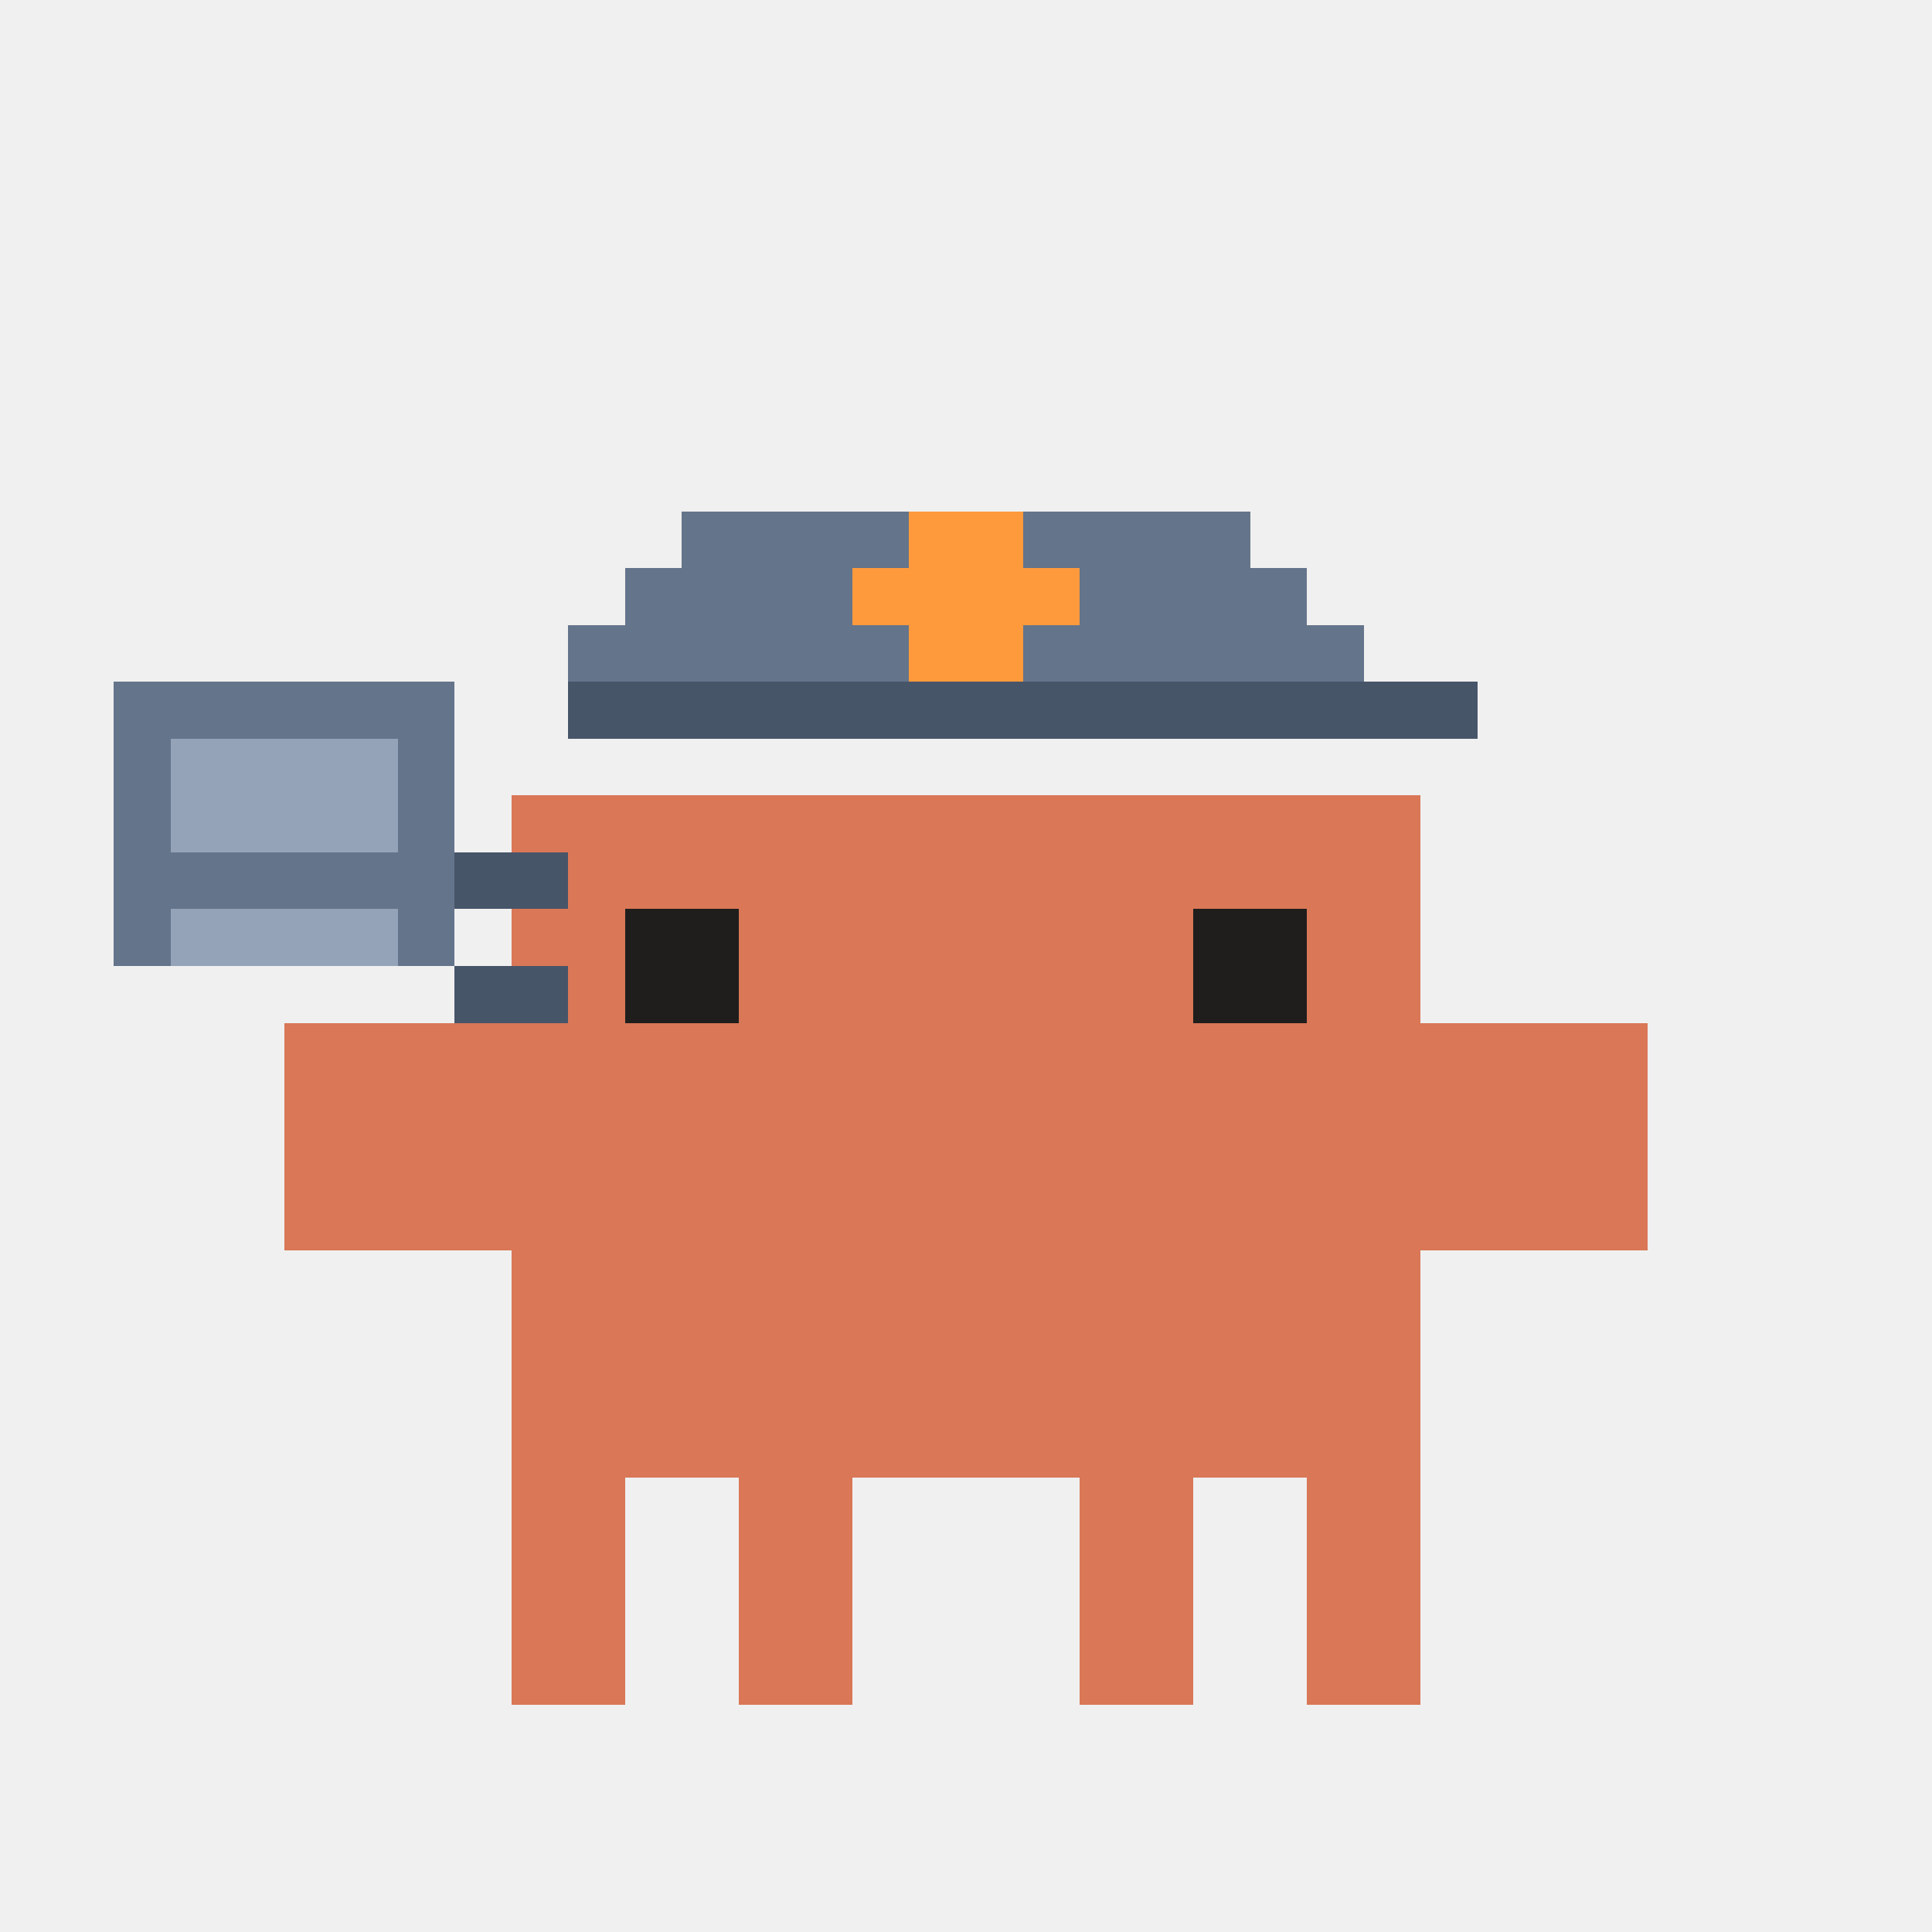
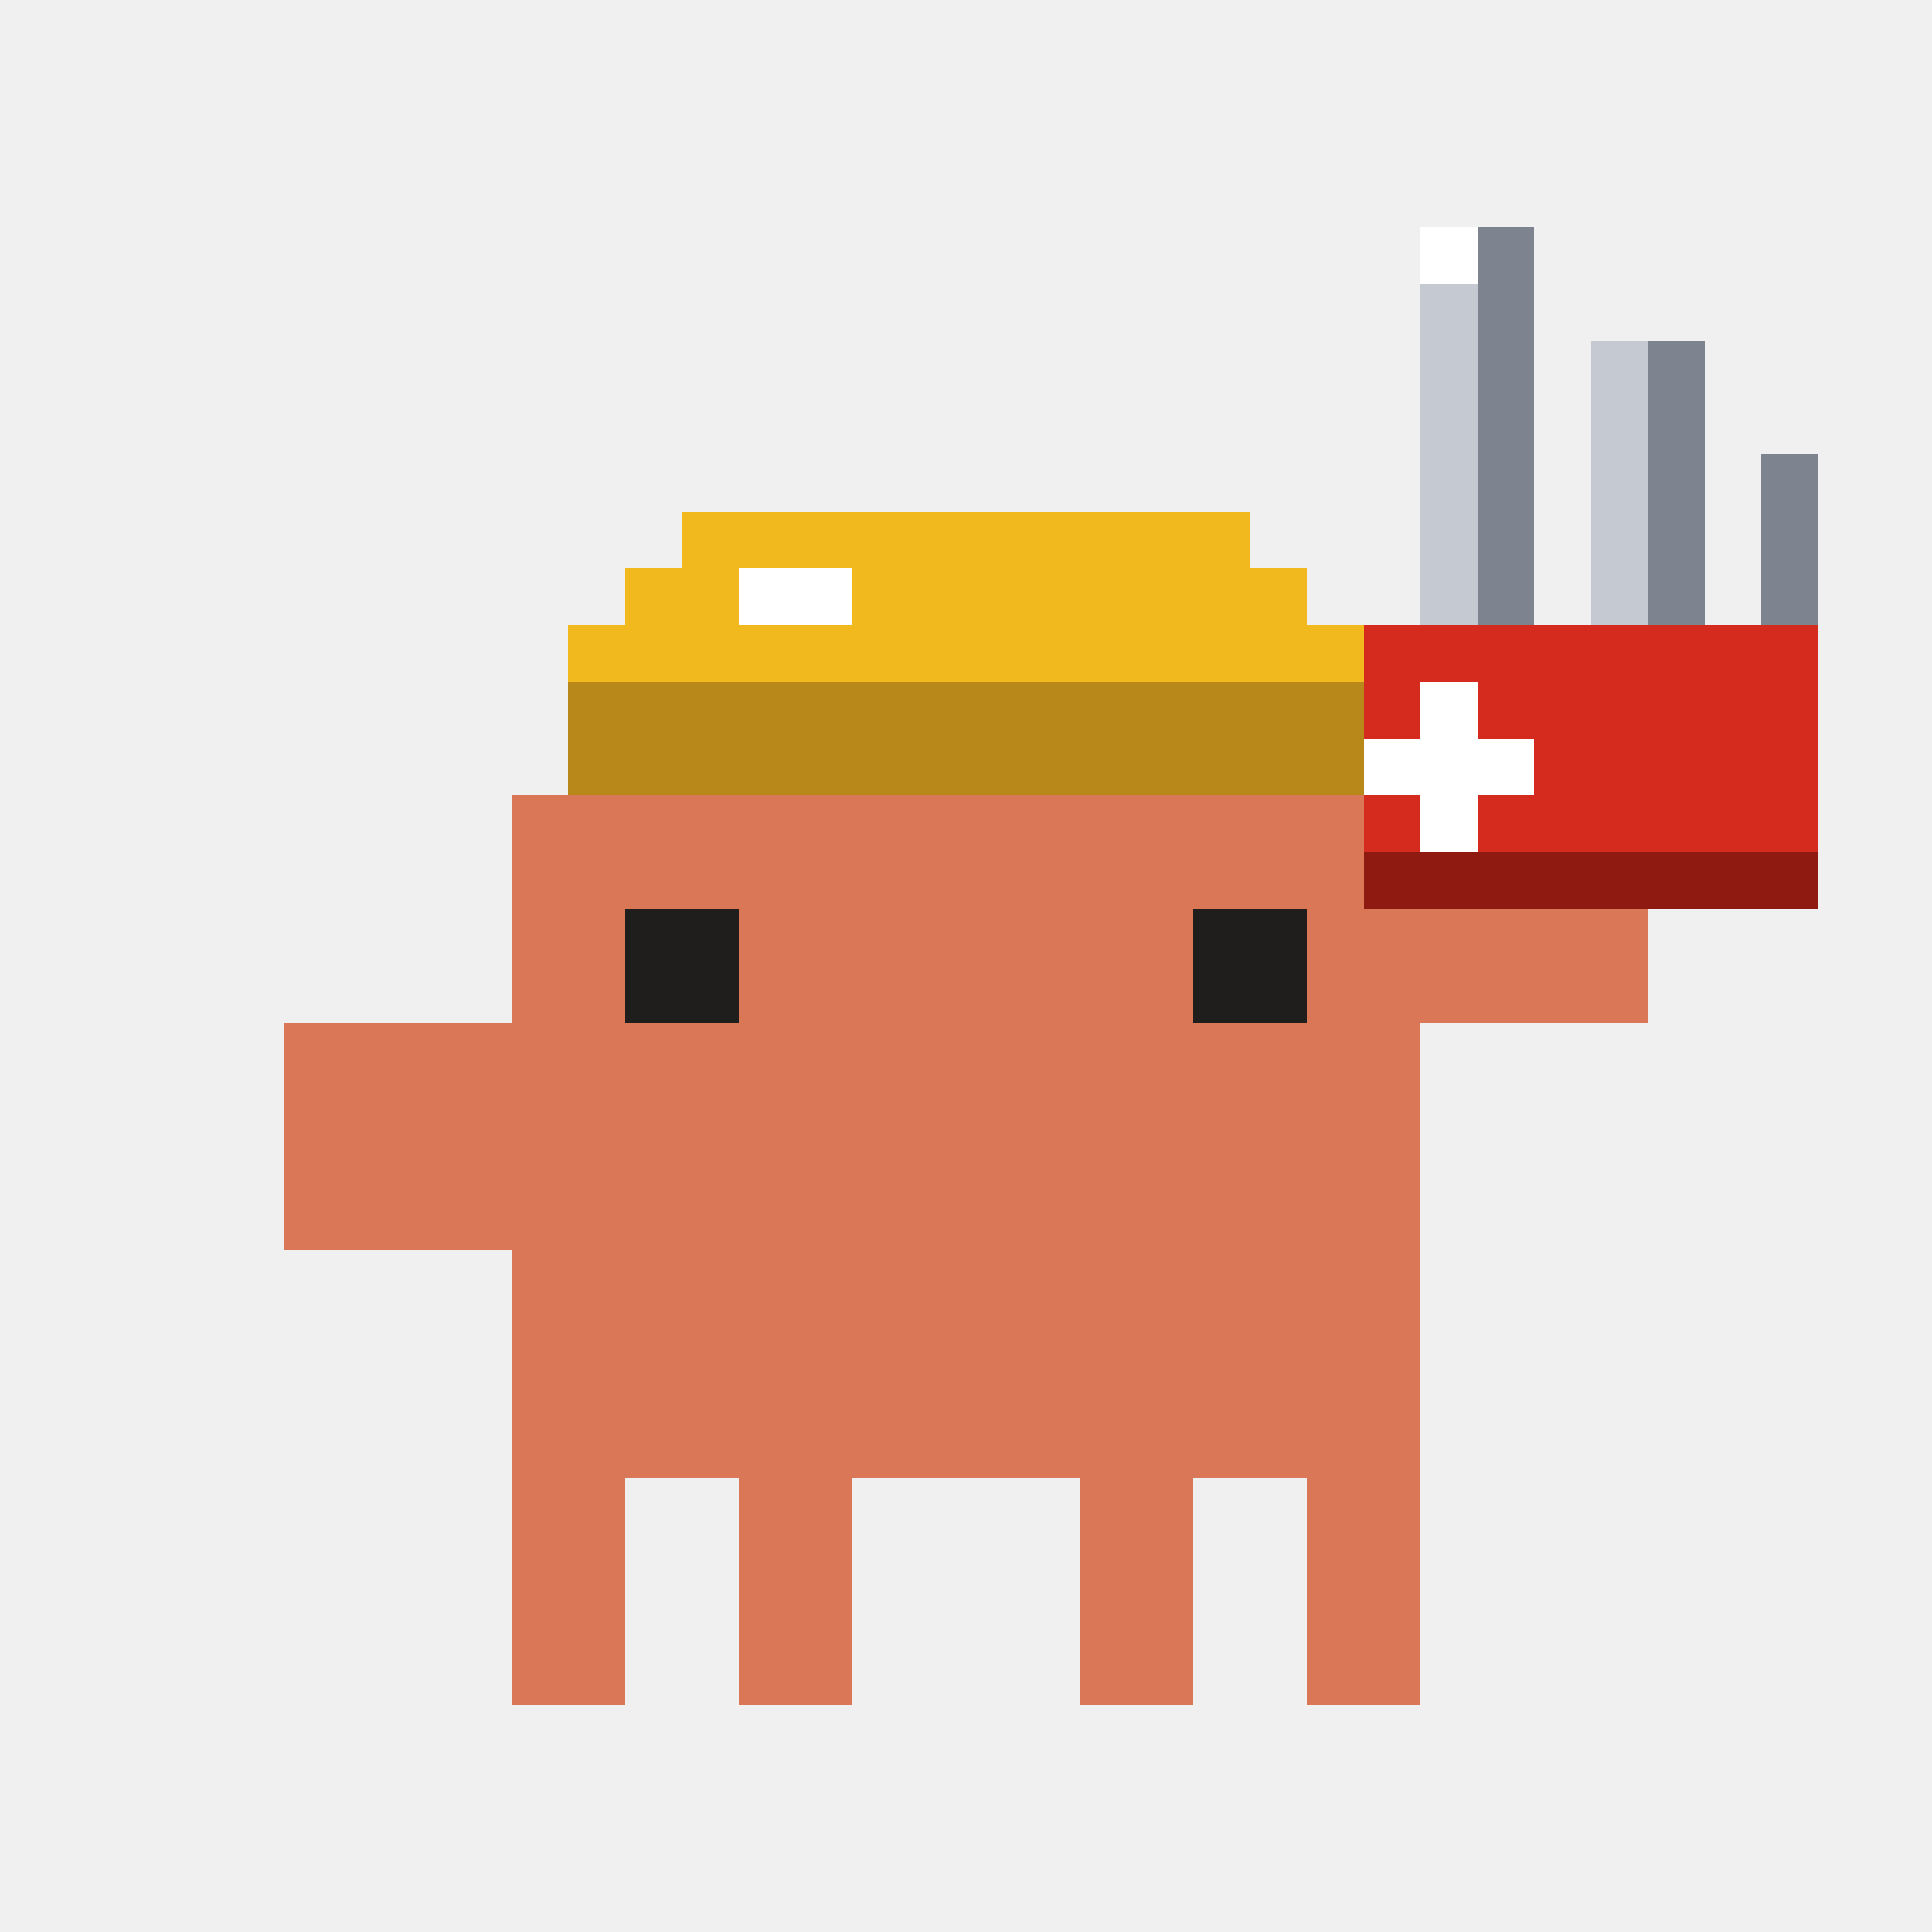
<svg xmlns="http://www.w3.org/2000/svg" width="136" height="136" viewBox="0 0 136 136" role="img" aria-label="generalist crab">
  <style>
.run .la{animation:st .5s steps(1) infinite}.run .lb{animation:st .5s steps(1) infinite -.25s}
.run .bd{animation:bob .5s steps(1) infinite -.125s}
.run g{transform-box:fill-box}
@keyframes st{50%{transform:translateY(-1px)}}@keyframes bob{50%{transform:translateY(1px)}}
@keyframes blink{50%{opacity:.15}}
.c-root.run .gem{animation:blink 1s steps(1) infinite}
.c-manager.run .baton{transform-origin:50% 100%;animation:conduct .5s ease-in-out infinite}
@keyframes conduct{50%{transform:rotate(-30deg)}}
.c-explorer.run .lan{transform-origin:50% 0;animation:swing 1s ease-in-out infinite}
@keyframes swing{25%{transform:rotate(12deg)}75%{transform:rotate(-12deg)}}
.c-implementer.run .ham{transform-origin:50% 100%;animation:hammer .5s ease-in infinite}
@keyframes hammer{50%{transform:rotate(-40deg)}}
.c-validator.run .ck{animation:blink .5s steps(1) infinite}
.c-critic.run .mono{animation:blink 1s steps(1) infinite -.5s}
.c-documenter.run .quill{transform-origin:0 100%;animation:write .5s ease-in-out infinite}
@keyframes write{50%{transform:rotate(15deg)}}
.c-tester.run .bub{animation:rise .5s steps(2) infinite}
@keyframes rise{100%{transform:translateY(-2px);opacity:0}}
.c-researcher.run .pg{transform-origin:0 50%;animation:leaf 1s ease-in-out infinite}
@keyframes leaf{50%{transform:scaleX(-1)}}
.c-debugger.run .net{transform-origin:50% 100%;animation:sweep .5s ease-in-out infinite}
.c-debugger.run .bug{animation:buzz .25s steps(1) infinite}
@keyframes sweep{50%{transform:rotate(-25deg)}}@keyframes buzz{50%{transform:translate(1px,-1px)}}
.c-analyst.run .bars{transform-origin:50% 100%;animation:grow 1s ease-in-out infinite}
@keyframes grow{0%,100%{transform:scaleY(.4)}50%{transform:scaleY(1)}}
.c-architect.run .sq{transform-origin:0 100%;animation:measure 1s ease-in-out infinite}
@keyframes measure{50%{transform:rotate(-15deg)}}
.c-auditor.run .glint{animation:blink .5s steps(1) infinite}
.c-navigator.run .cur{animation:click .5s steps(1) infinite}
.c-navigator.run .link{animation:blink .5s steps(1) infinite -.25s}
@keyframes click{50%{transform:translate(1px,1px)}}
.c-inspector.run .flash{animation:blink 1s steps(1) infinite}
.c-inspector.run .note{animation:rise 1s steps(4) infinite}
- .c-generalist.run .spark{animation:blink .5s steps(1) infinite}
+ .c-generalist.run .blade{transform-origin:50% 100%;animation:sweep .5s ease-in-out infinite}
.c-guide.run .flag{transform-origin:0 50%;animation:wave .5s ease-in-out infinite}
@keyframes wave{50%{transform:scaleX(.6)}}
.c-statusline.run .roller{animation:roll 1s ease-in-out infinite}
@keyframes roll{50%{transform:translateX(-4px)}}
@media (prefers-reduced-motion: reduce){.run,.run g{animation:none!important}}
</style>
  <g transform="translate(8,16) scale(4)" opacity="1" shape-rendering="crispEdges">
    <g class="c-generalist run">
      <g class="bd">
        <rect x="7" y="10" width="16" height="12" fill="#D97757" />
        <rect x="3" y="14" width="4" height="4" fill="#D97757" />
-         <rect x="23" y="14" width="4" height="4" fill="#D97757" />
+         <rect x="23" y="10" width="4" height="4" fill="#D97757" />
        <rect x="9" y="12" width="2" height="2" fill="#1F1E1D" />
        <rect x="19" y="12" width="2" height="2" fill="#1F1E1D" />
-         <rect x="10" y="5" width="1" height="1" fill="#64748B" />
-         <rect x="11" y="5" width="1" height="1" fill="#64748B" />
-         <rect x="12" y="5" width="1" height="1" fill="#64748B" />
-         <rect x="13" y="5" width="1" height="1" fill="#64748B" />
-         <rect x="14" y="5" width="1" height="1" fill="#64748B" />
-         <rect x="15" y="5" width="1" height="1" fill="#64748B" />
-         <rect x="16" y="5" width="1" height="1" fill="#64748B" />
-         <rect x="17" y="5" width="1" height="1" fill="#64748B" />
-         <rect x="18" y="5" width="1" height="1" fill="#64748B" />
-         <rect x="19" y="5" width="1" height="1" fill="#64748B" />
-         <rect x="9" y="6" width="1" height="1" fill="#64748B" />
-         <rect x="10" y="6" width="1" height="1" fill="#64748B" />
-         <rect x="11" y="6" width="1" height="1" fill="#64748B" />
-         <rect x="12" y="6" width="1" height="1" fill="#64748B" />
-         <rect x="13" y="6" width="1" height="1" fill="#64748B" />
-         <rect x="14" y="6" width="1" height="1" fill="#64748B" />
-         <rect x="15" y="6" width="1" height="1" fill="#64748B" />
-         <rect x="16" y="6" width="1" height="1" fill="#64748B" />
-         <rect x="17" y="6" width="1" height="1" fill="#64748B" />
-         <rect x="18" y="6" width="1" height="1" fill="#64748B" />
-         <rect x="19" y="6" width="1" height="1" fill="#64748B" />
-         <rect x="20" y="6" width="1" height="1" fill="#64748B" />
-         <rect x="8" y="7" width="1" height="1" fill="#64748B" />
-         <rect x="9" y="7" width="1" height="1" fill="#64748B" />
-         <rect x="10" y="7" width="1" height="1" fill="#64748B" />
-         <rect x="11" y="7" width="1" height="1" fill="#64748B" />
-         <rect x="12" y="7" width="1" height="1" fill="#64748B" />
-         <rect x="13" y="7" width="1" height="1" fill="#64748B" />
-         <rect x="14" y="7" width="1" height="1" fill="#64748B" />
-         <rect x="15" y="7" width="1" height="1" fill="#64748B" />
-         <rect x="16" y="7" width="1" height="1" fill="#64748B" />
-         <rect x="17" y="7" width="1" height="1" fill="#64748B" />
-         <rect x="18" y="7" width="1" height="1" fill="#64748B" />
-         <rect x="19" y="7" width="1" height="1" fill="#64748B" />
-         <rect x="20" y="7" width="1" height="1" fill="#64748B" />
-         <rect x="21" y="7" width="1" height="1" fill="#64748B" />
-         <rect x="8" y="8" width="1" height="1" fill="#475569" />
-         <rect x="9" y="8" width="1" height="1" fill="#475569" />
-         <rect x="10" y="8" width="1" height="1" fill="#475569" />
-         <rect x="11" y="8" width="1" height="1" fill="#475569" />
-         <rect x="12" y="8" width="1" height="1" fill="#475569" />
-         <rect x="13" y="8" width="1" height="1" fill="#475569" />
-         <rect x="14" y="8" width="1" height="1" fill="#475569" />
-         <rect x="15" y="8" width="1" height="1" fill="#475569" />
-         <rect x="16" y="8" width="1" height="1" fill="#475569" />
-         <rect x="17" y="8" width="1" height="1" fill="#475569" />
-         <rect x="18" y="8" width="1" height="1" fill="#475569" />
-         <rect x="19" y="8" width="1" height="1" fill="#475569" />
-         <rect x="20" y="8" width="1" height="1" fill="#475569" />
-         <rect x="21" y="8" width="1" height="1" fill="#475569" />
-         <rect x="22" y="8" width="1" height="1" fill="#475569" />
-         <rect x="23" y="8" width="1" height="1" fill="#475569" />
-         <rect x="0" y="8" width="1" height="1" fill="#64748B" />
-         <rect x="1" y="8" width="1" height="1" fill="#64748B" />
-         <rect x="2" y="8" width="1" height="1" fill="#64748B" />
-         <rect x="3" y="8" width="1" height="1" fill="#64748B" />
-         <rect x="4" y="8" width="1" height="1" fill="#64748B" />
-         <rect x="5" y="8" width="1" height="1" fill="#64748B" />
-         <rect x="0" y="9" width="1" height="1" fill="#64748B" />
-         <rect x="1" y="9" width="1" height="1" fill="#94A3B8" />
-         <rect x="2" y="9" width="1" height="1" fill="#94A3B8" />
-         <rect x="3" y="9" width="1" height="1" fill="#94A3B8" />
-         <rect x="4" y="9" width="1" height="1" fill="#94A3B8" />
-         <rect x="5" y="9" width="1" height="1" fill="#64748B" />
-         <rect x="0" y="10" width="1" height="1" fill="#64748B" />
-         <rect x="1" y="10" width="1" height="1" fill="#94A3B8" />
-         <rect x="2" y="10" width="1" height="1" fill="#94A3B8" />
-         <rect x="3" y="10" width="1" height="1" fill="#94A3B8" />
-         <rect x="4" y="10" width="1" height="1" fill="#94A3B8" />
-         <rect x="5" y="10" width="1" height="1" fill="#64748B" />
-         <rect x="0" y="11" width="1" height="1" fill="#64748B" />
-         <rect x="1" y="11" width="1" height="1" fill="#64748B" />
-         <rect x="2" y="11" width="1" height="1" fill="#64748B" />
-         <rect x="3" y="11" width="1" height="1" fill="#64748B" />
-         <rect x="4" y="11" width="1" height="1" fill="#64748B" />
-         <rect x="5" y="11" width="1" height="1" fill="#64748B" />
-         <rect x="0" y="12" width="1" height="1" fill="#64748B" />
-         <rect x="1" y="12" width="1" height="1" fill="#94A3B8" />
-         <rect x="2" y="12" width="1" height="1" fill="#94A3B8" />
-         <rect x="3" y="12" width="1" height="1" fill="#94A3B8" />
-         <rect x="4" y="12" width="1" height="1" fill="#94A3B8" />
-         <rect x="5" y="12" width="1" height="1" fill="#64748B" />
-         <rect x="6" y="11" width="2" height="1" fill="#475569" />
-         <rect x="6" y="13" width="2" height="1" fill="#475569" />
-         <g class="spark">
-           <rect x="14" y="5" width="2" height="1" fill="#FF9A3C" />
-           <rect x="14" y="7" width="2" height="1" fill="#FF9A3C" />
-           <rect x="13" y="6" width="4" height="1" fill="#FF9A3C" />
+         <rect x="10" y="5" width="1" height="1" fill="#F2B91F" />
+         <rect x="11" y="5" width="1" height="1" fill="#F2B91F" />
+         <rect x="12" y="5" width="1" height="1" fill="#F2B91F" />
+         <rect x="13" y="5" width="1" height="1" fill="#F2B91F" />
+         <rect x="14" y="5" width="1" height="1" fill="#F2B91F" />
+         <rect x="15" y="5" width="1" height="1" fill="#F2B91F" />
+         <rect x="16" y="5" width="1" height="1" fill="#F2B91F" />
+         <rect x="17" y="5" width="1" height="1" fill="#F2B91F" />
+         <rect x="18" y="5" width="1" height="1" fill="#F2B91F" />
+         <rect x="19" y="5" width="1" height="1" fill="#F2B91F" />
+         <rect x="9" y="6" width="1" height="1" fill="#F2B91F" />
+         <rect x="10" y="6" width="1" height="1" fill="#F2B91F" />
+         <rect x="11" y="6" width="1" height="1" fill="#F2B91F" />
+         <rect x="12" y="6" width="1" height="1" fill="#F2B91F" />
+         <rect x="13" y="6" width="1" height="1" fill="#F2B91F" />
+         <rect x="14" y="6" width="1" height="1" fill="#F2B91F" />
+         <rect x="15" y="6" width="1" height="1" fill="#F2B91F" />
+         <rect x="16" y="6" width="1" height="1" fill="#F2B91F" />
+         <rect x="17" y="6" width="1" height="1" fill="#F2B91F" />
+         <rect x="18" y="6" width="1" height="1" fill="#F2B91F" />
+         <rect x="19" y="6" width="1" height="1" fill="#F2B91F" />
+         <rect x="20" y="6" width="1" height="1" fill="#F2B91F" />
+         <rect x="8" y="7" width="1" height="1" fill="#F2B91F" />
+         <rect x="9" y="7" width="1" height="1" fill="#F2B91F" />
+         <rect x="10" y="7" width="1" height="1" fill="#F2B91F" />
+         <rect x="11" y="7" width="1" height="1" fill="#F2B91F" />
+         <rect x="12" y="7" width="1" height="1" fill="#F2B91F" />
+         <rect x="13" y="7" width="1" height="1" fill="#F2B91F" />
+         <rect x="14" y="7" width="1" height="1" fill="#F2B91F" />
+         <rect x="15" y="7" width="1" height="1" fill="#F2B91F" />
+         <rect x="16" y="7" width="1" height="1" fill="#F2B91F" />
+         <rect x="17" y="7" width="1" height="1" fill="#F2B91F" />
+         <rect x="18" y="7" width="1" height="1" fill="#F2B91F" />
+         <rect x="19" y="7" width="1" height="1" fill="#F2B91F" />
+         <rect x="20" y="7" width="1" height="1" fill="#F2B91F" />
+         <rect x="21" y="7" width="1" height="1" fill="#F2B91F" />
+         <rect x="8" y="8" width="1" height="1" fill="#B8881A" />
+         <rect x="9" y="8" width="1" height="1" fill="#B8881A" />
+         <rect x="10" y="8" width="1" height="1" fill="#B8881A" />
+         <rect x="11" y="8" width="1" height="1" fill="#B8881A" />
+         <rect x="12" y="8" width="1" height="1" fill="#B8881A" />
+         <rect x="13" y="8" width="1" height="1" fill="#B8881A" />
+         <rect x="14" y="8" width="1" height="1" fill="#B8881A" />
+         <rect x="15" y="8" width="1" height="1" fill="#B8881A" />
+         <rect x="16" y="8" width="1" height="1" fill="#B8881A" />
+         <rect x="17" y="8" width="1" height="1" fill="#B8881A" />
+         <rect x="18" y="8" width="1" height="1" fill="#B8881A" />
+         <rect x="19" y="8" width="1" height="1" fill="#B8881A" />
+         <rect x="20" y="8" width="1" height="1" fill="#B8881A" />
+         <rect x="21" y="8" width="1" height="1" fill="#B8881A" />
+         <rect x="8" y="9" width="1" height="1" fill="#B8881A" />
+         <rect x="9" y="9" width="1" height="1" fill="#B8881A" />
+         <rect x="10" y="9" width="1" height="1" fill="#B8881A" />
+         <rect x="11" y="9" width="1" height="1" fill="#B8881A" />
+         <rect x="12" y="9" width="1" height="1" fill="#B8881A" />
+         <rect x="13" y="9" width="1" height="1" fill="#B8881A" />
+         <rect x="14" y="9" width="1" height="1" fill="#B8881A" />
+         <rect x="15" y="9" width="1" height="1" fill="#B8881A" />
+         <rect x="16" y="9" width="1" height="1" fill="#B8881A" />
+         <rect x="17" y="9" width="1" height="1" fill="#B8881A" />
+         <rect x="18" y="9" width="1" height="1" fill="#B8881A" />
+         <rect x="19" y="9" width="1" height="1" fill="#B8881A" />
+         <rect x="20" y="9" width="1" height="1" fill="#B8881A" />
+         <rect x="21" y="9" width="1" height="1" fill="#B8881A" />
+         <rect x="11" y="6" width="2" height="1" fill="#FFFFFF" />
+         <rect x="26" y="2" width="1" height="1" fill="#C4C9D2" />
+         <rect x="27" y="2" width="1" height="1" fill="#7D838F" />
+         <rect x="26" y="3" width="1" height="1" fill="#C4C9D2" />
+         <rect x="27" y="3" width="1" height="1" fill="#7D838F" />
+         <rect x="26" y="4" width="1" height="1" fill="#C4C9D2" />
+         <rect x="27" y="4" width="1" height="1" fill="#7D838F" />
+         <rect x="26" y="5" width="1" height="1" fill="#C4C9D2" />
+         <rect x="27" y="5" width="1" height="1" fill="#7D838F" />
+         <rect x="26" y="6" width="1" height="1" fill="#C4C9D2" />
+         <rect x="27" y="6" width="1" height="1" fill="#7D838F" />
+         <rect x="29" y="4" width="1" height="1" fill="#7D838F" />
+         <rect x="29" y="5" width="1" height="1" fill="#7D838F" />
+         <rect x="29" y="6" width="1" height="1" fill="#7D838F" />
+         <rect x="22" y="7" width="1" height="1" fill="#D52B1E" />
+         <rect x="23" y="7" width="1" height="1" fill="#D52B1E" />
+         <rect x="24" y="7" width="1" height="1" fill="#D52B1E" />
+         <rect x="25" y="7" width="1" height="1" fill="#D52B1E" />
+         <rect x="26" y="7" width="1" height="1" fill="#D52B1E" />
+         <rect x="27" y="7" width="1" height="1" fill="#D52B1E" />
+         <rect x="28" y="7" width="1" height="1" fill="#D52B1E" />
+         <rect x="29" y="7" width="1" height="1" fill="#D52B1E" />
+         <rect x="22" y="8" width="1" height="1" fill="#D52B1E" />
+         <rect x="23" y="8" width="1" height="1" fill="#FFFFFF" />
+         <rect x="24" y="8" width="1" height="1" fill="#D52B1E" />
+         <rect x="25" y="8" width="1" height="1" fill="#D52B1E" />
+         <rect x="26" y="8" width="1" height="1" fill="#D52B1E" />
+         <rect x="27" y="8" width="1" height="1" fill="#D52B1E" />
+         <rect x="28" y="8" width="1" height="1" fill="#D52B1E" />
+         <rect x="29" y="8" width="1" height="1" fill="#D52B1E" />
+         <rect x="22" y="9" width="1" height="1" fill="#FFFFFF" />
+         <rect x="23" y="9" width="1" height="1" fill="#FFFFFF" />
+         <rect x="24" y="9" width="1" height="1" fill="#FFFFFF" />
+         <rect x="25" y="9" width="1" height="1" fill="#D52B1E" />
+         <rect x="26" y="9" width="1" height="1" fill="#D52B1E" />
+         <rect x="27" y="9" width="1" height="1" fill="#D52B1E" />
+         <rect x="28" y="9" width="1" height="1" fill="#D52B1E" />
+         <rect x="29" y="9" width="1" height="1" fill="#D52B1E" />
+         <rect x="22" y="10" width="1" height="1" fill="#D52B1E" />
+         <rect x="23" y="10" width="1" height="1" fill="#FFFFFF" />
+         <rect x="24" y="10" width="1" height="1" fill="#D52B1E" />
+         <rect x="25" y="10" width="1" height="1" fill="#D52B1E" />
+         <rect x="26" y="10" width="1" height="1" fill="#D52B1E" />
+         <rect x="27" y="10" width="1" height="1" fill="#D52B1E" />
+         <rect x="28" y="10" width="1" height="1" fill="#D52B1E" />
+         <rect x="29" y="10" width="1" height="1" fill="#D52B1E" />
+         <rect x="22" y="11" width="1" height="1" fill="#8F1A12" />
+         <rect x="23" y="11" width="1" height="1" fill="#8F1A12" />
+         <rect x="24" y="11" width="1" height="1" fill="#8F1A12" />
+         <rect x="25" y="11" width="1" height="1" fill="#8F1A12" />
+         <rect x="26" y="11" width="1" height="1" fill="#8F1A12" />
+         <rect x="27" y="11" width="1" height="1" fill="#8F1A12" />
+         <rect x="28" y="11" width="1" height="1" fill="#8F1A12" />
+         <rect x="29" y="11" width="1" height="1" fill="#8F1A12" />
+         <g class="blade">
+           <rect x="23" y="0" width="1" height="1" fill="#C4C9D2" />
+           <rect x="24" y="0" width="1" height="1" fill="#7D838F" />
+           <rect x="23" y="1" width="1" height="1" fill="#C4C9D2" />
+           <rect x="24" y="1" width="1" height="1" fill="#7D838F" />
+           <rect x="23" y="2" width="1" height="1" fill="#C4C9D2" />
+           <rect x="24" y="2" width="1" height="1" fill="#7D838F" />
+           <rect x="23" y="3" width="1" height="1" fill="#C4C9D2" />
+           <rect x="24" y="3" width="1" height="1" fill="#7D838F" />
+           <rect x="23" y="4" width="1" height="1" fill="#C4C9D2" />
+           <rect x="24" y="4" width="1" height="1" fill="#7D838F" />
+           <rect x="23" y="5" width="1" height="1" fill="#C4C9D2" />
+           <rect x="24" y="5" width="1" height="1" fill="#7D838F" />
+           <rect x="23" y="6" width="1" height="1" fill="#C4C9D2" />
+           <rect x="24" y="6" width="1" height="1" fill="#7D838F" />
+           <rect x="23" y="0" width="1" height="1" fill="#FFFFFF" />
        </g>
      </g>
      <g class="la">
        <rect x="7" y="22" width="2" height="4" fill="#D97757" />
        <rect x="17" y="22" width="2" height="4" fill="#D97757" />
      </g>
      <g class="lb">
        <rect x="11" y="22" width="2" height="4" fill="#D97757" />
        <rect x="21" y="22" width="2" height="4" fill="#D97757" />
      </g>
    </g>
  </g>
</svg>
